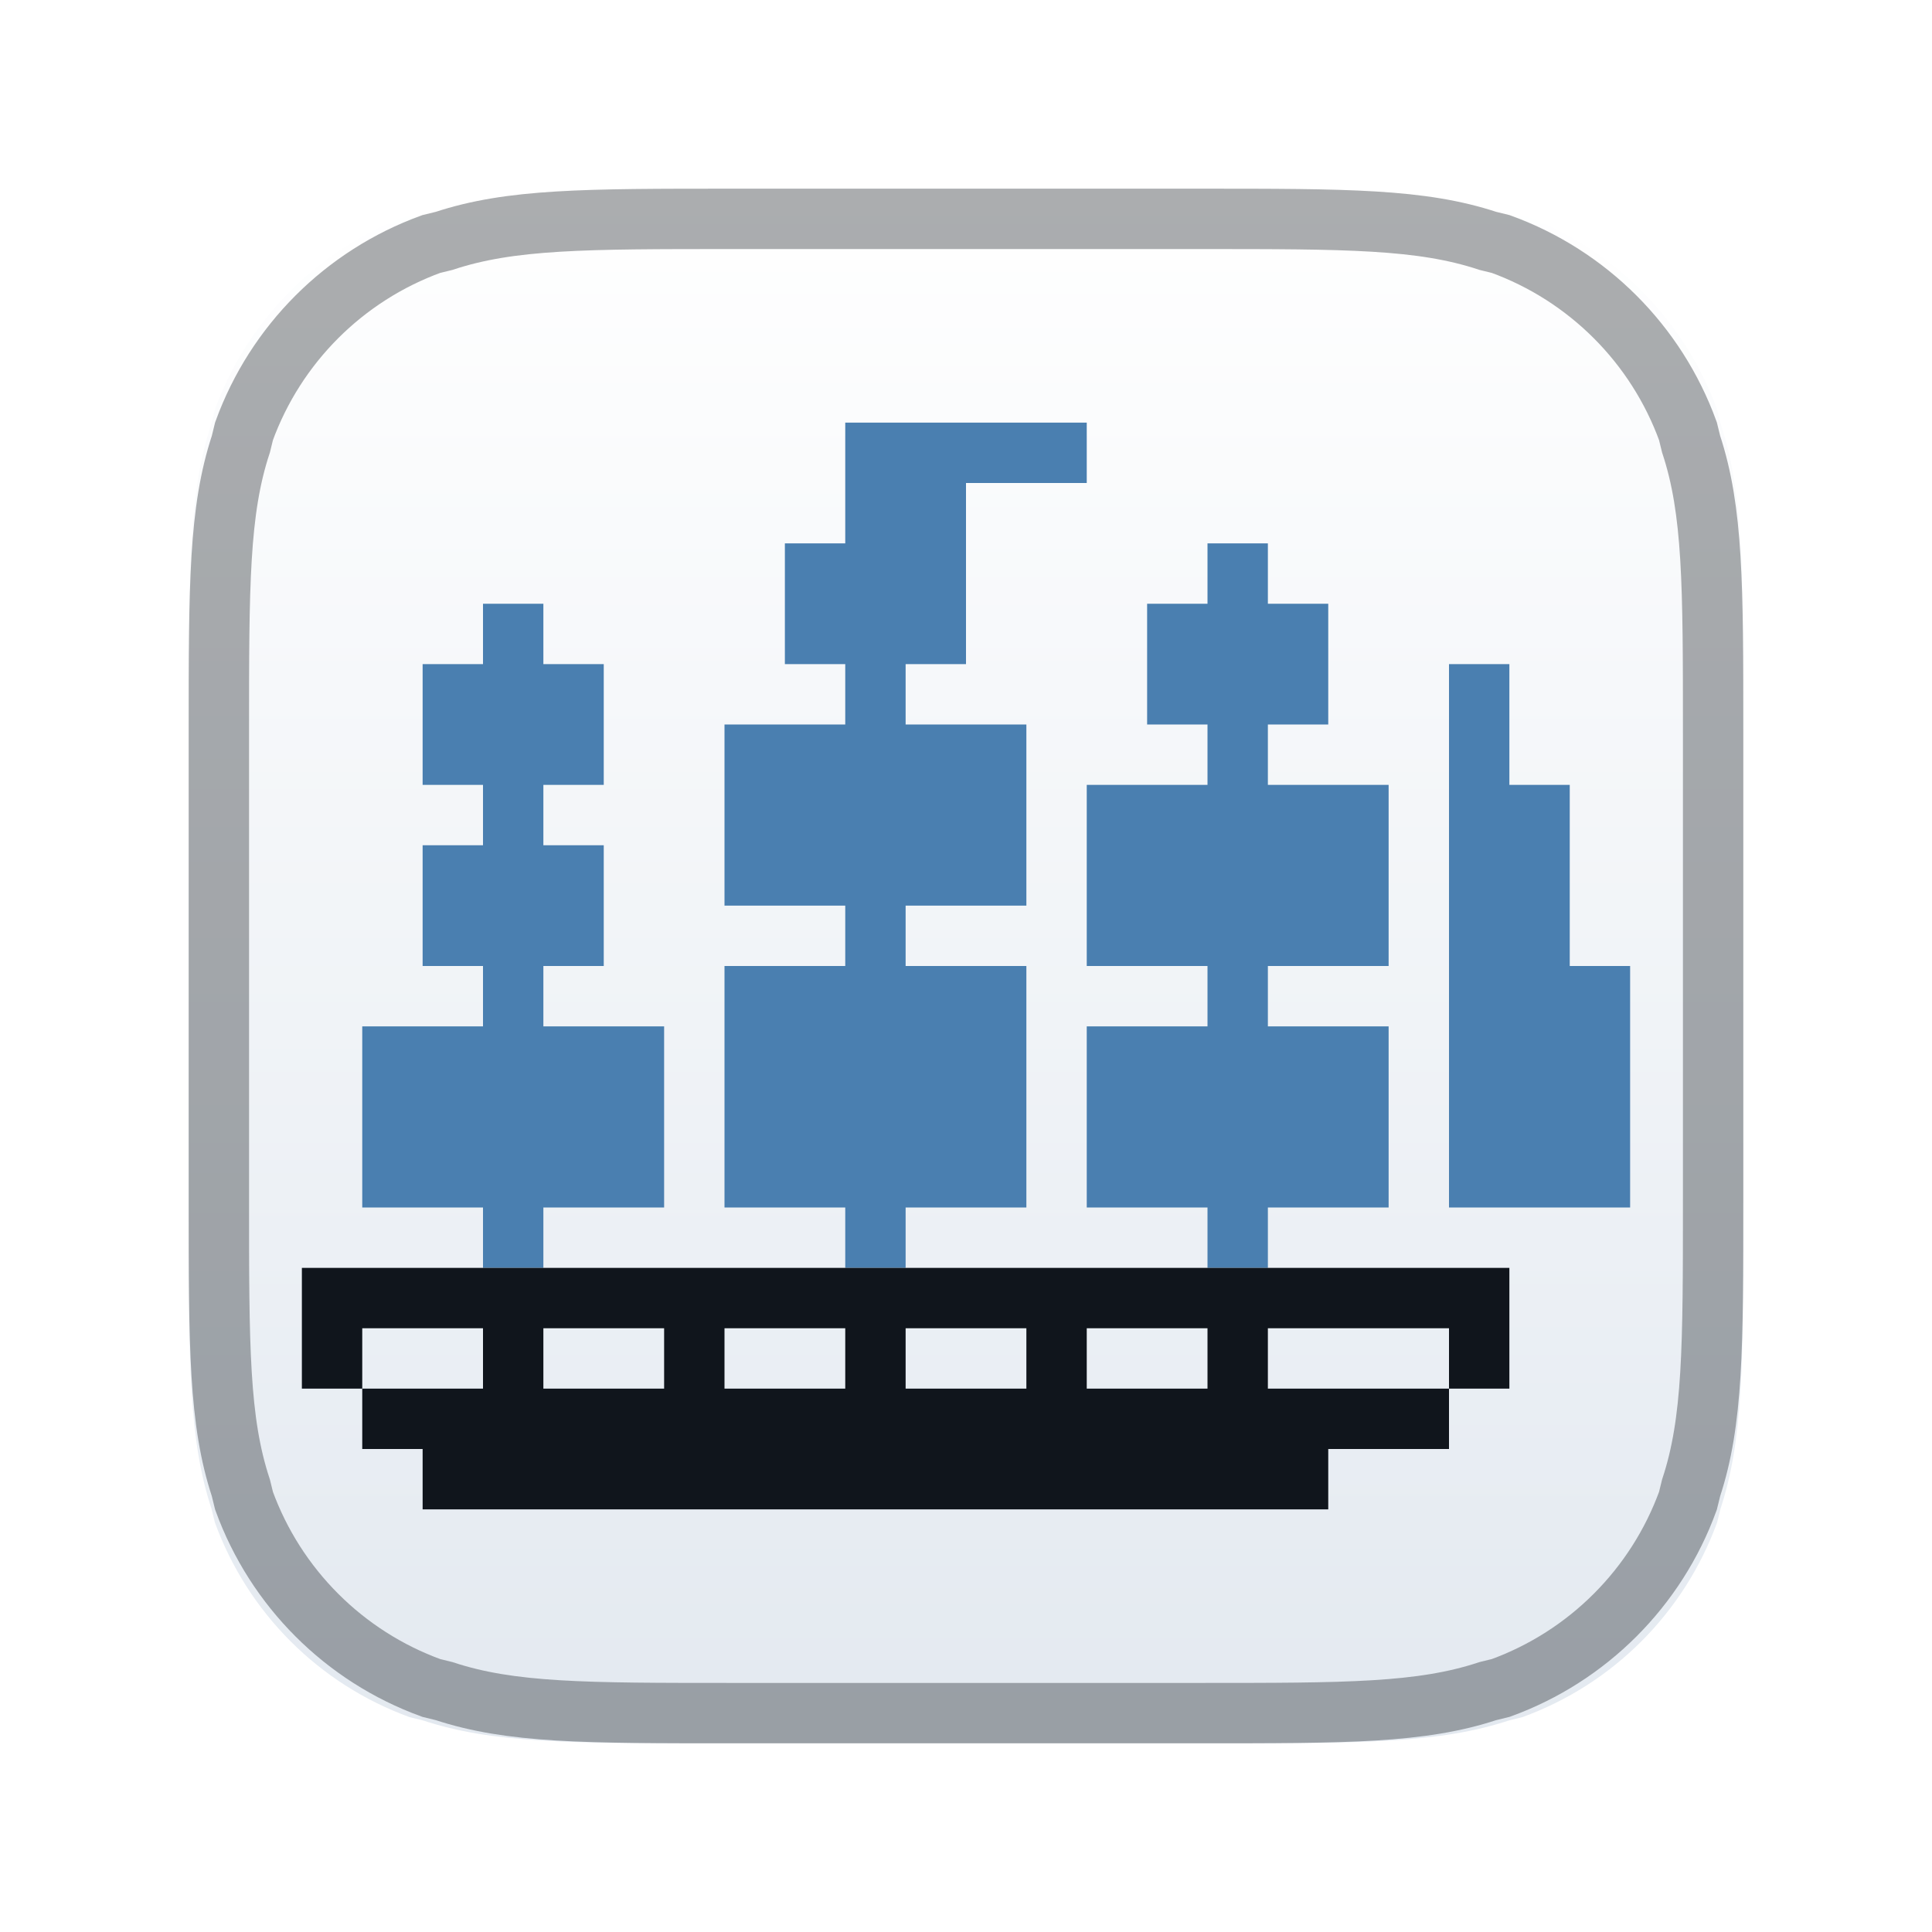
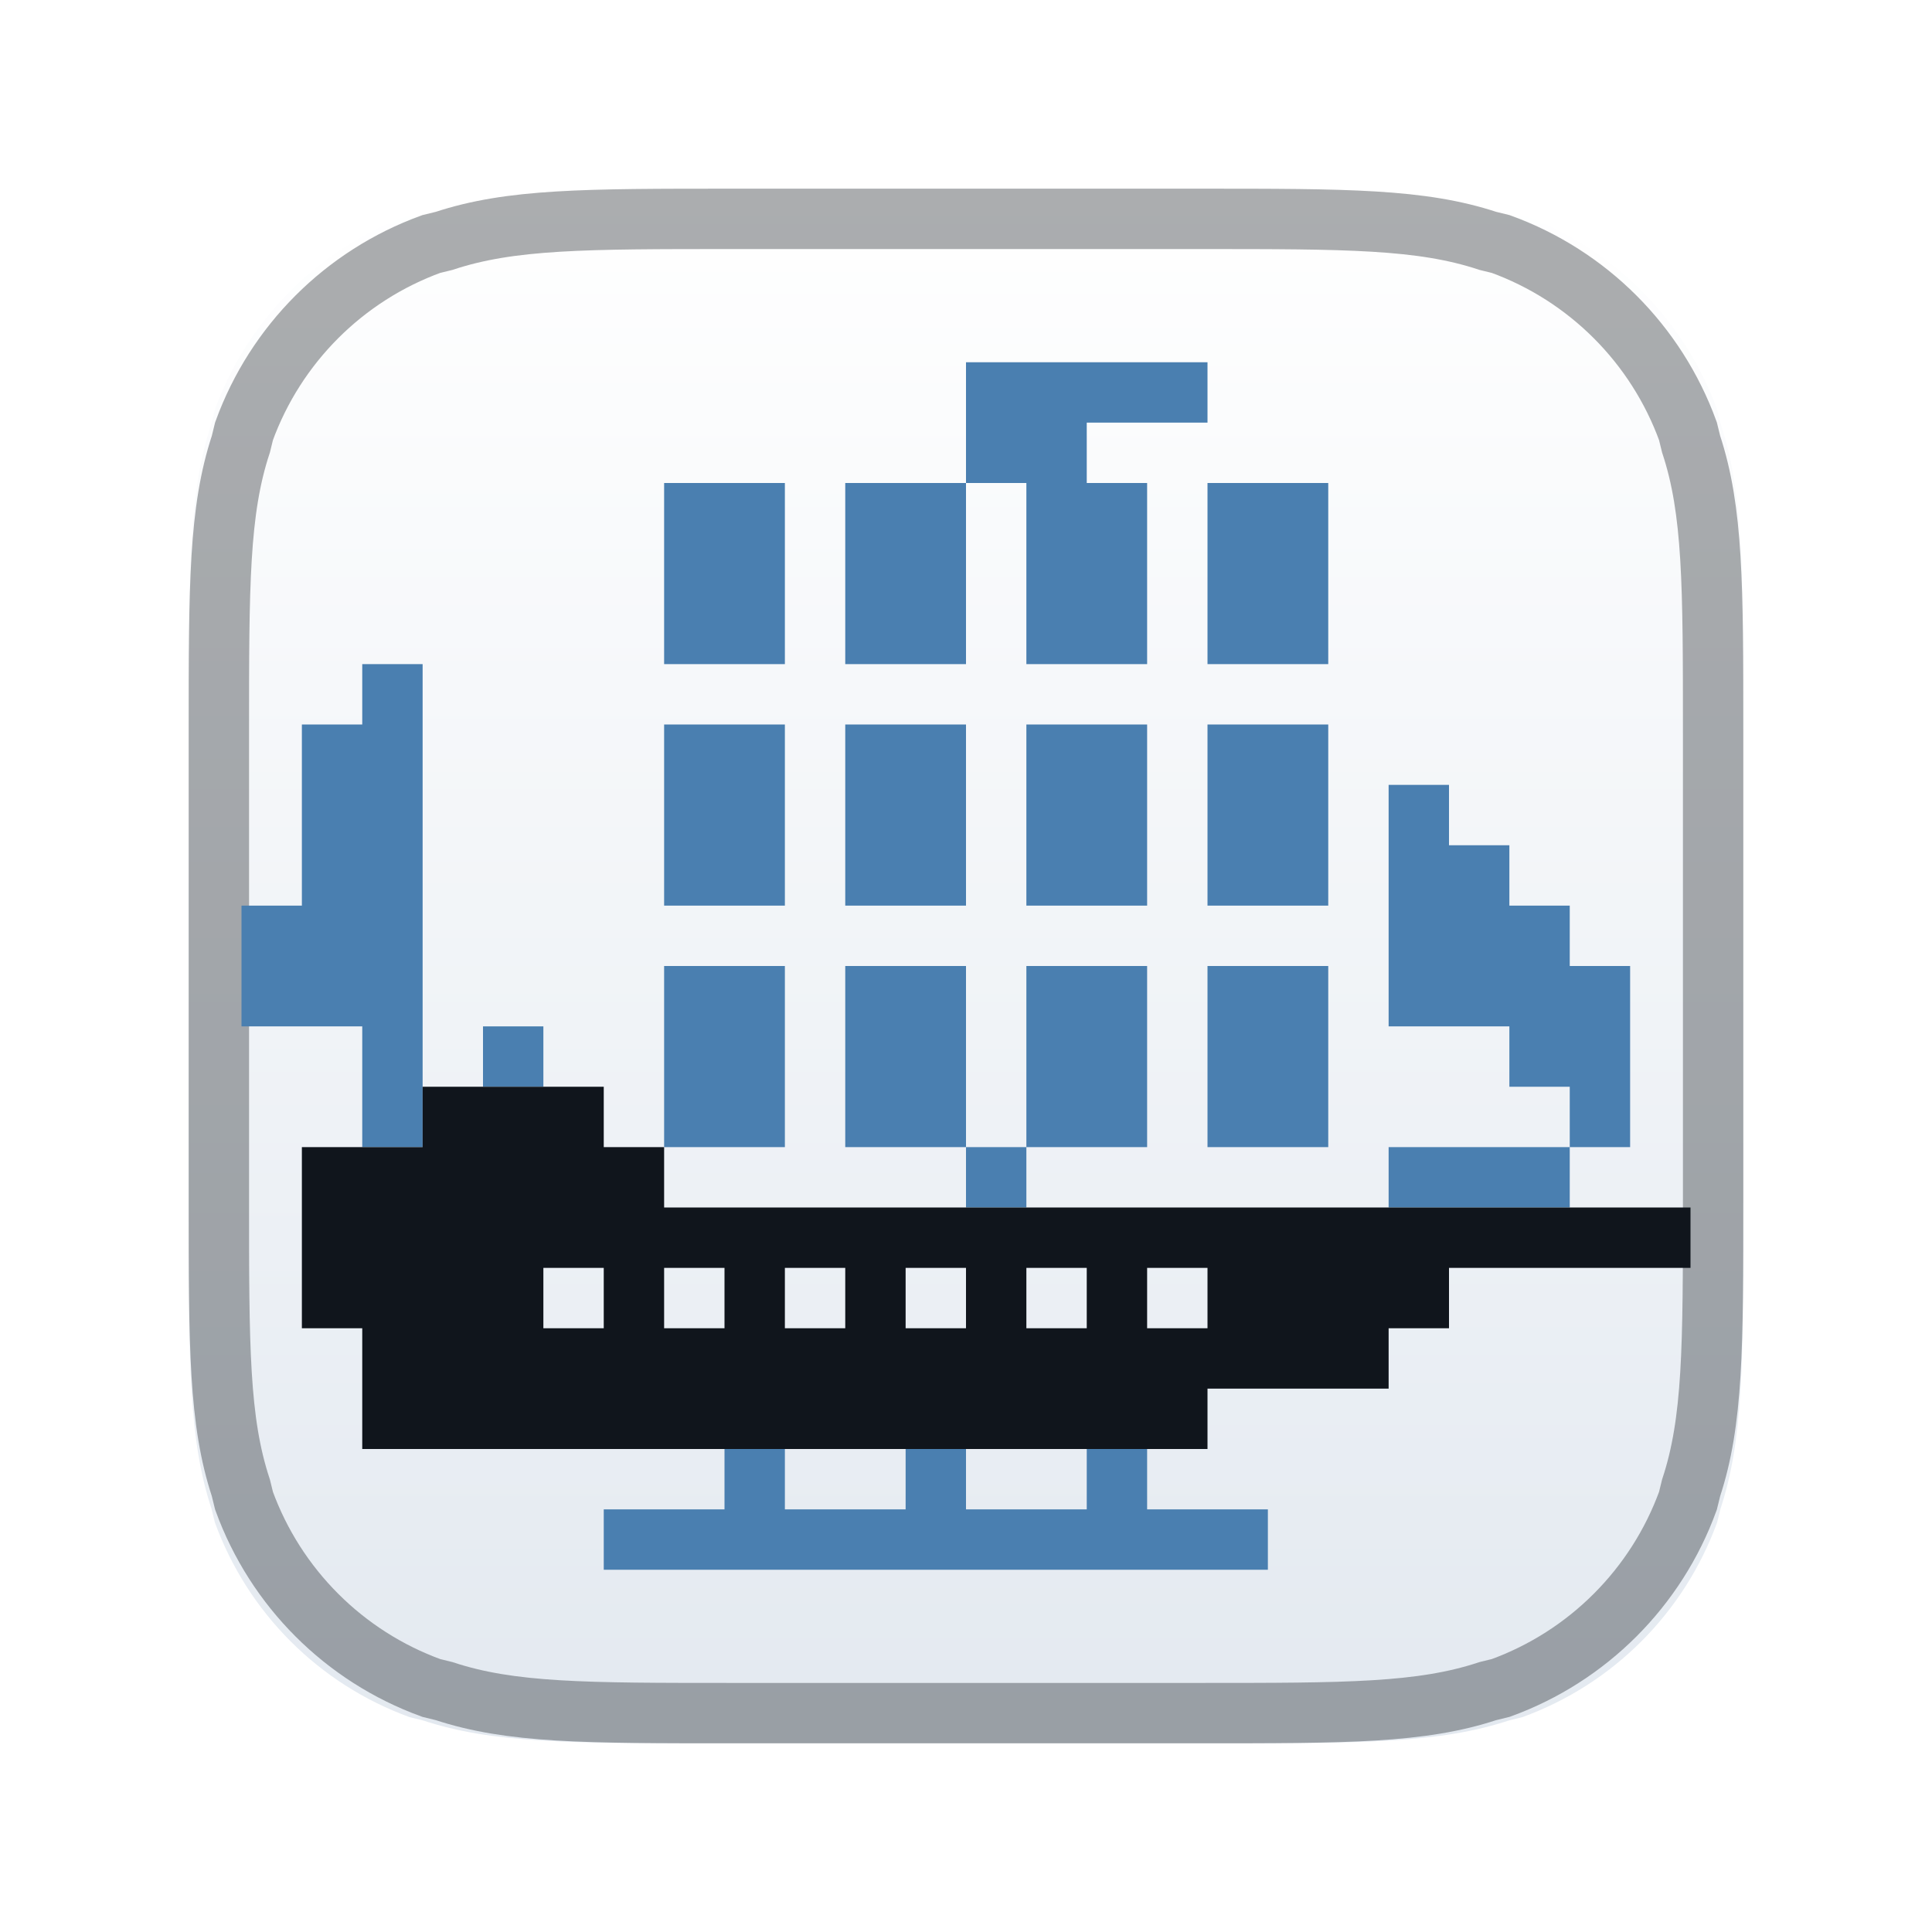
<svg xmlns="http://www.w3.org/2000/svg" viewBox="0 0 32 32" role="img">
  <defs>
    <linearGradient id="plate" x1="0" y1="100" x2="0" y2="924" gradientUnits="userSpaceOnUse">
      <stop offset="0" stop-color="#FFFFFF" />
      <stop offset="1" stop-color="#E3E9F0" />
    </linearGradient>
  </defs>
  <path fill="url(#plate)" transform="translate(0 0) scale(0.03125)" d="M383.41 100H640.59C722.19 100 763 100 799.79 112.14L806.92 113.89C854.88 131.34 892.66 169.12 910.11 217.08L911.86 224.21C924 261 924 301.81 924 383.41V640.59C924 722.19 924 763 911.86 799.79L910.11 806.92C892.66 854.88 854.88 892.66 806.92 910.11L799.79 911.86C763 924 722.19 924 640.59 924H383.41C301.81 924 261 924 224.21 911.86L217.08 910.11C169.12 892.66 131.34 854.88 113.89 806.92L112.14 799.79C100 763 100 722.19 100 640.59V383.41C100 301.81 100 261 112.14 224.21L113.89 217.08C131.34 169.12 169.12 131.34 217.08 113.89L224.21 112.14C261 100 301.81 100 383.41 100Z" />
  <path fill="none" stroke="#10151C" stroke-opacity="0.35" stroke-width="33.293" transform="translate(0.6214 0.6214) scale(0.030036)" d="M383.41 100H640.59C722.19 100 763 100 799.79 112.14L806.92 113.89C854.88 131.34 892.66 169.12 910.11 217.08L911.86 224.21C924 261 924 301.81 924 383.41V640.59C924 722.19 924 763 911.86 799.79L910.11 806.92C892.66 854.88 854.88 892.66 806.92 910.11L799.79 911.86C763 924 722.19 924 640.59 924H383.41C301.81 924 261 924 224.21 911.86L217.08 910.11C169.12 892.66 131.34 854.88 113.89 806.92L112.14 799.79C100 763 100 722.19 100 640.59V383.41C100 301.81 100 261 112.14 224.21L113.89 217.08C131.34 169.12 169.12 131.34 217.08 113.89L224.21 112.14C261 100 301.81 100 383.41 100Z" />
-   <path fill="#4A7FB0" d="M14 7h4v1h-4ZM14 8h2v1h-2ZM13 9h3v1h-3ZM20 9h1v1h-1ZM8 10h1v1h-1ZM13 10h3v1h-3ZM19 10h3v1h-3ZM7 11h3v1h-3ZM14 11h1v1h-1ZM19 11h3v1h-3ZM24 11h1v1h-1ZM7 12h3v1h-3ZM12 12h5v1h-5ZM20 12h1v1h-1ZM24 12h1v1h-1ZM8 13h1v1h-1ZM12 13h5v1h-5ZM18 13h5v1h-5ZM24 13h2v1h-2ZM7 14h3v1h-3ZM12 14h5v1h-5ZM18 14h5v1h-5ZM24 14h2v1h-2ZM7 15h3v1h-3ZM14 15h1v1h-1ZM18 15h5v1h-5ZM24 15h2v1h-2ZM8 16h1v1h-1ZM12 16h5v1h-5ZM20 16h1v1h-1ZM24 16h3v1h-3ZM6 17h5v1h-5ZM12 17h5v1h-5ZM18 17h5v1h-5ZM24 17h3v1h-3ZM6 18h5v1h-5ZM12 18h5v1h-5ZM18 18h5v1h-5ZM24 18h3v1h-3ZM6 19h5v1h-5ZM12 19h5v1h-5ZM18 19h5v1h-5ZM24 19h3v1h-3ZM8 20h1v1h-1ZM14 20h1v1h-1ZM20 20h1v1h-1Z" />
-   <path fill="#10151C" d="M5 21h20v1h-20ZM5 22h1v1h-1ZM8 22h1v1h-1ZM11 22h1v1h-1ZM14 22h1v1h-1ZM17 22h1v1h-1ZM20 22h1v1h-1ZM24 22h1v1h-1ZM6 23h18v1h-18ZM7 24h15v1h-15Z" />
+   <path fill="#4A7FB0" d="M16 6h4v1h-4ZM16 7h2v1h-2ZM11 8h2v1h-2ZM14 8h2v1h-2ZM17 8h2v1h-2ZM20 8h2v1h-2ZM11 9h2v1h-2ZM14 9h2v1h-2ZM17 9h2v1h-2ZM20 9h2v1h-2ZM11 10h2v1h-2ZM14 10h2v1h-2ZM17 10h2v1h-2ZM20 10h2v1h-2ZM6 11h1v1h-1ZM5 12h2v1h-2ZM11 12h2v1h-2ZM14 12h2v1h-2ZM17 12h2v1h-2ZM20 12h2v1h-2ZM5 13h2v1h-2ZM11 13h2v1h-2ZM14 13h2v1h-2ZM17 13h2v1h-2ZM20 13h2v1h-2ZM23 13h1v1h-1ZM5 14h2v1h-2ZM11 14h2v1h-2ZM14 14h2v1h-2ZM17 14h2v1h-2ZM20 14h2v1h-2ZM23 14h2v1h-2ZM4 15h3v1h-3ZM23 15h3v1h-3ZM4 16h3v1h-3ZM11 16h2v1h-2ZM14 16h2v1h-2ZM17 16h2v1h-2ZM20 16h2v1h-2ZM23 16h4v1h-4ZM6 17h1v1h-1ZM8 17h1v1h-1ZM11 17h2v1h-2ZM14 17h2v1h-2ZM17 17h2v1h-2ZM20 17h2v1h-2ZM25 17h2v1h-2ZM6 18h1v1h-1ZM11 18h2v1h-2ZM14 18h2v1h-2ZM17 18h2v1h-2ZM20 18h2v1h-2ZM26 18h1v1h-1ZM16 19h1v1h-1ZM23 19h3v1h-3ZM12 24h1v1h-1ZM15 24h1v1h-1ZM18 24h1v1h-1ZM10 25h11v1h-11Z" />
+   <path fill="#10151C" d="M7 18h3v1h-3ZM5 19h6v1h-6ZM5 20h23v1h-23ZM5 21h4v1h-4ZM10 21h1v1h-1ZM12 21h1v1h-1ZM14 21h1v1h-1ZM16 21h1v1h-1ZM18 21h1v1h-1ZM20 21h4v1h-4ZM6 22h17v1h-17ZM6 23h14v1h-14Z" />
</svg>
